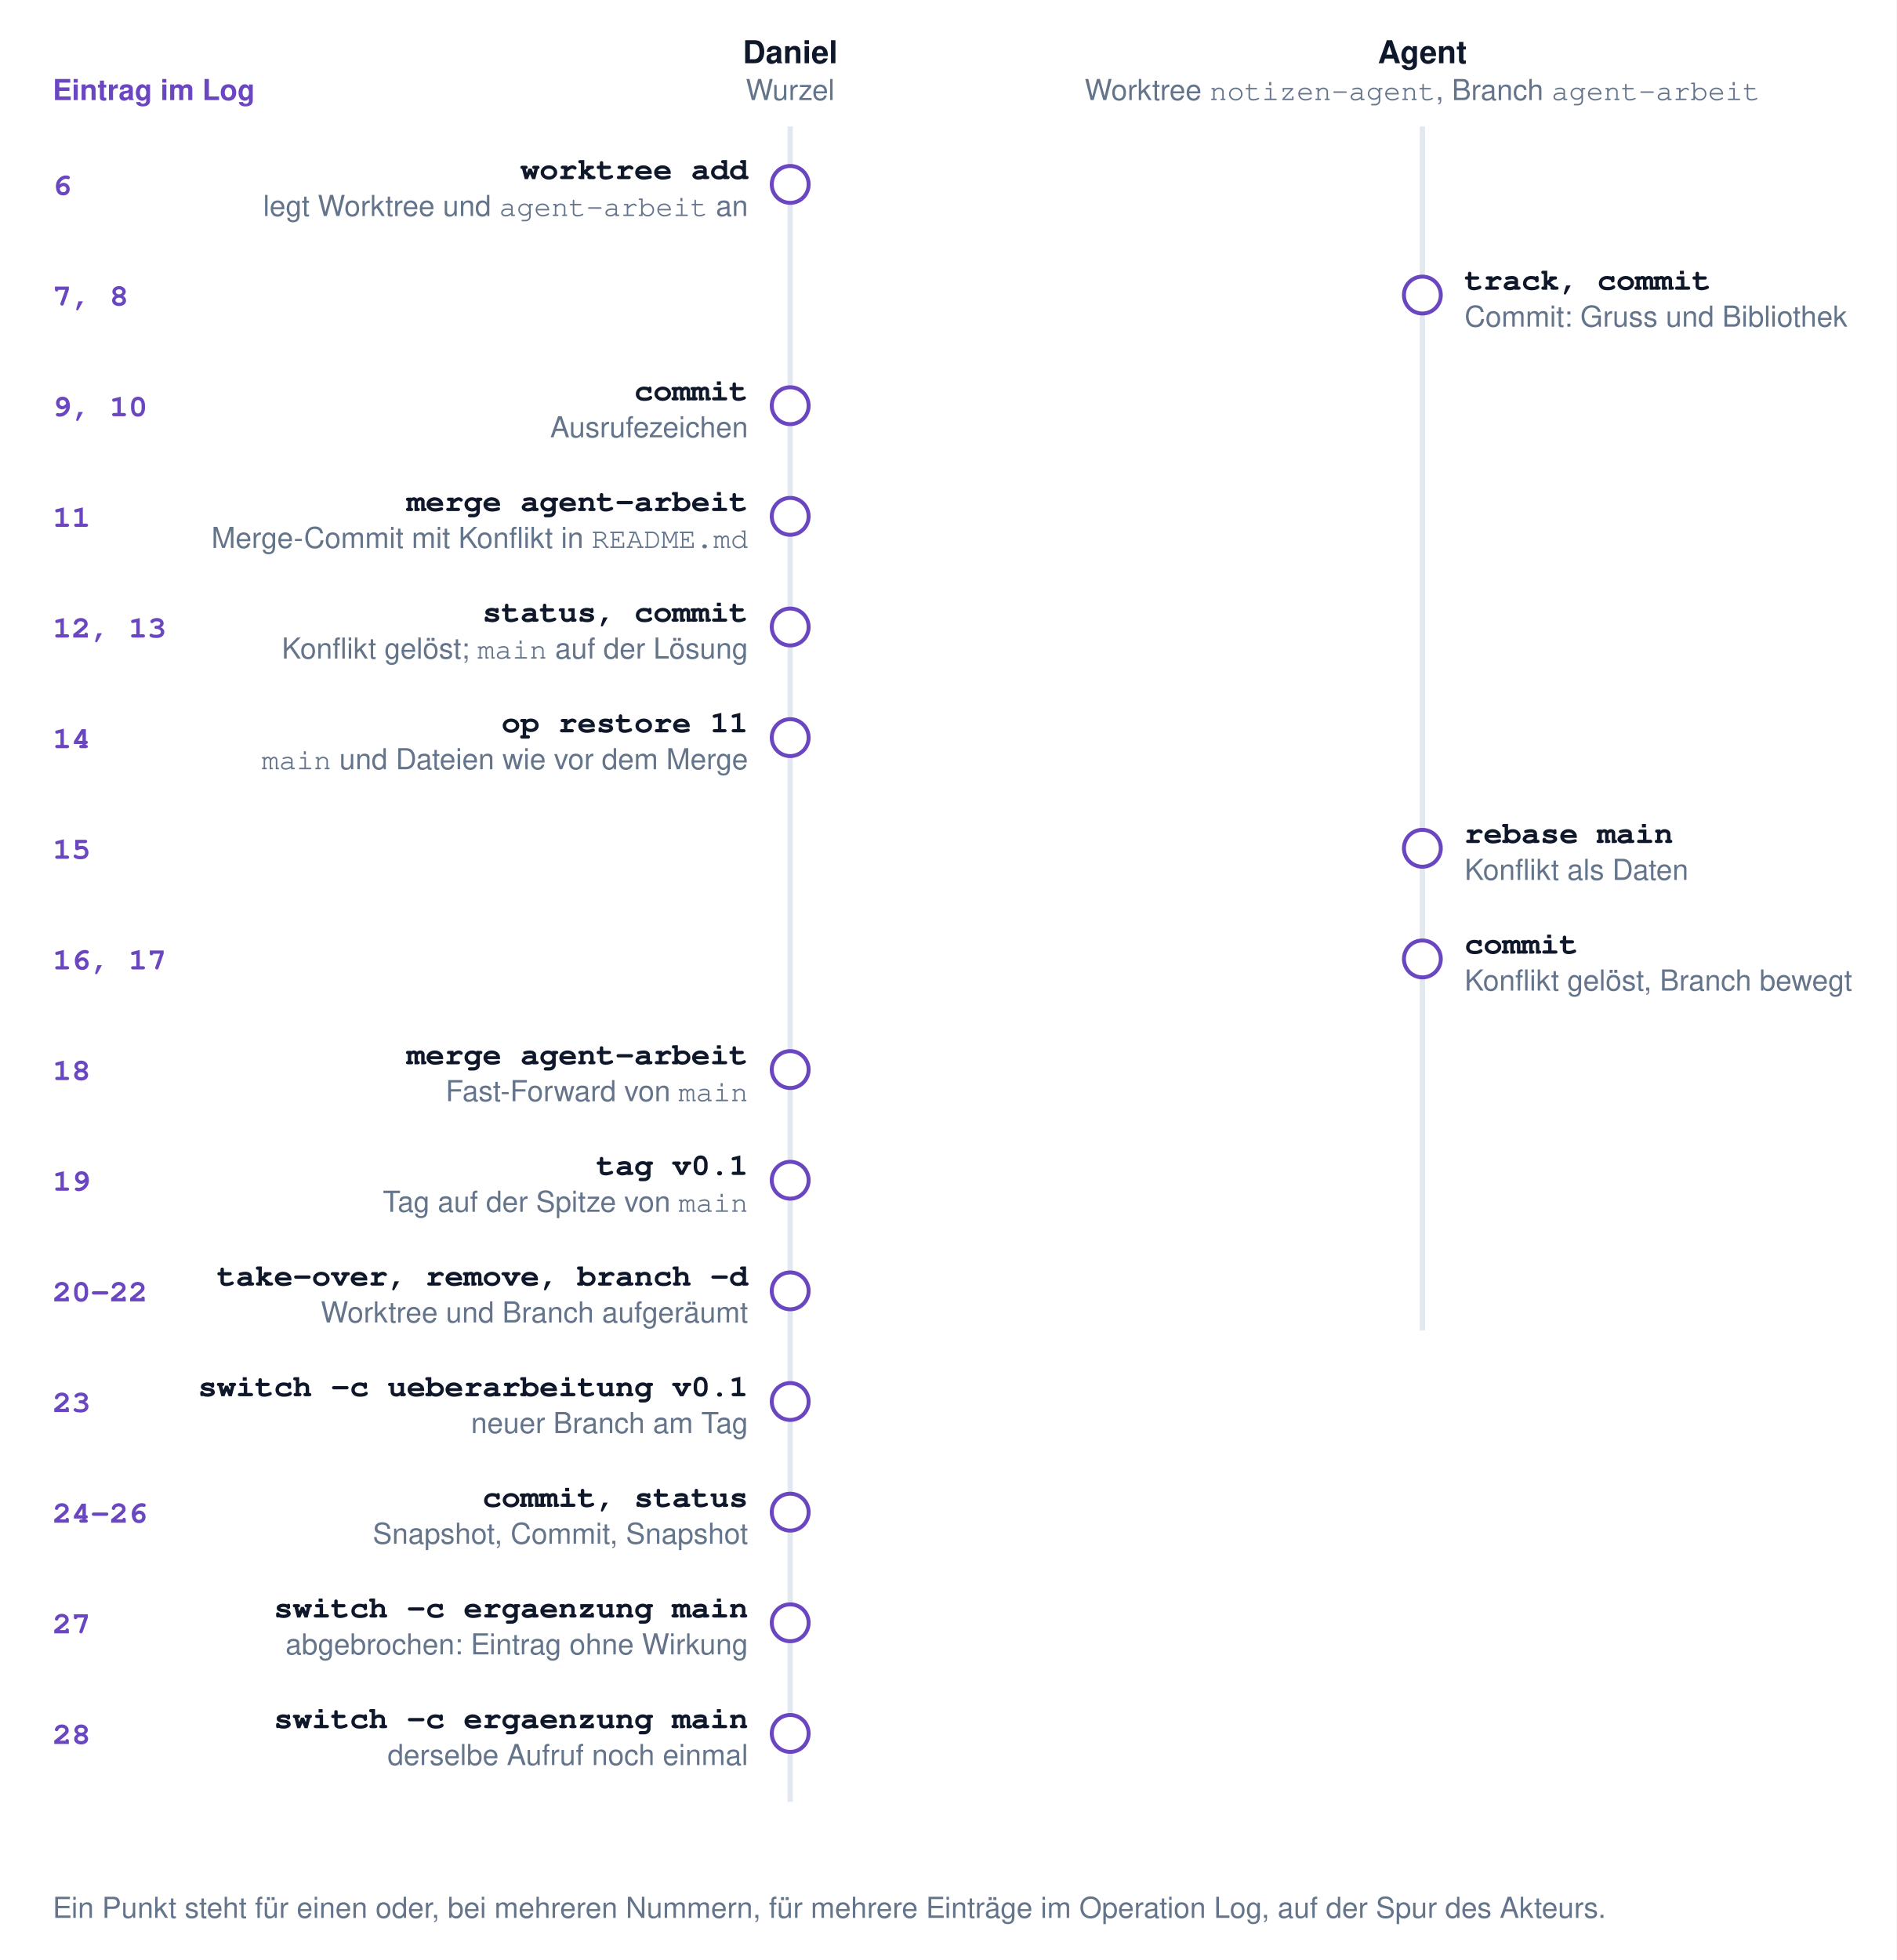
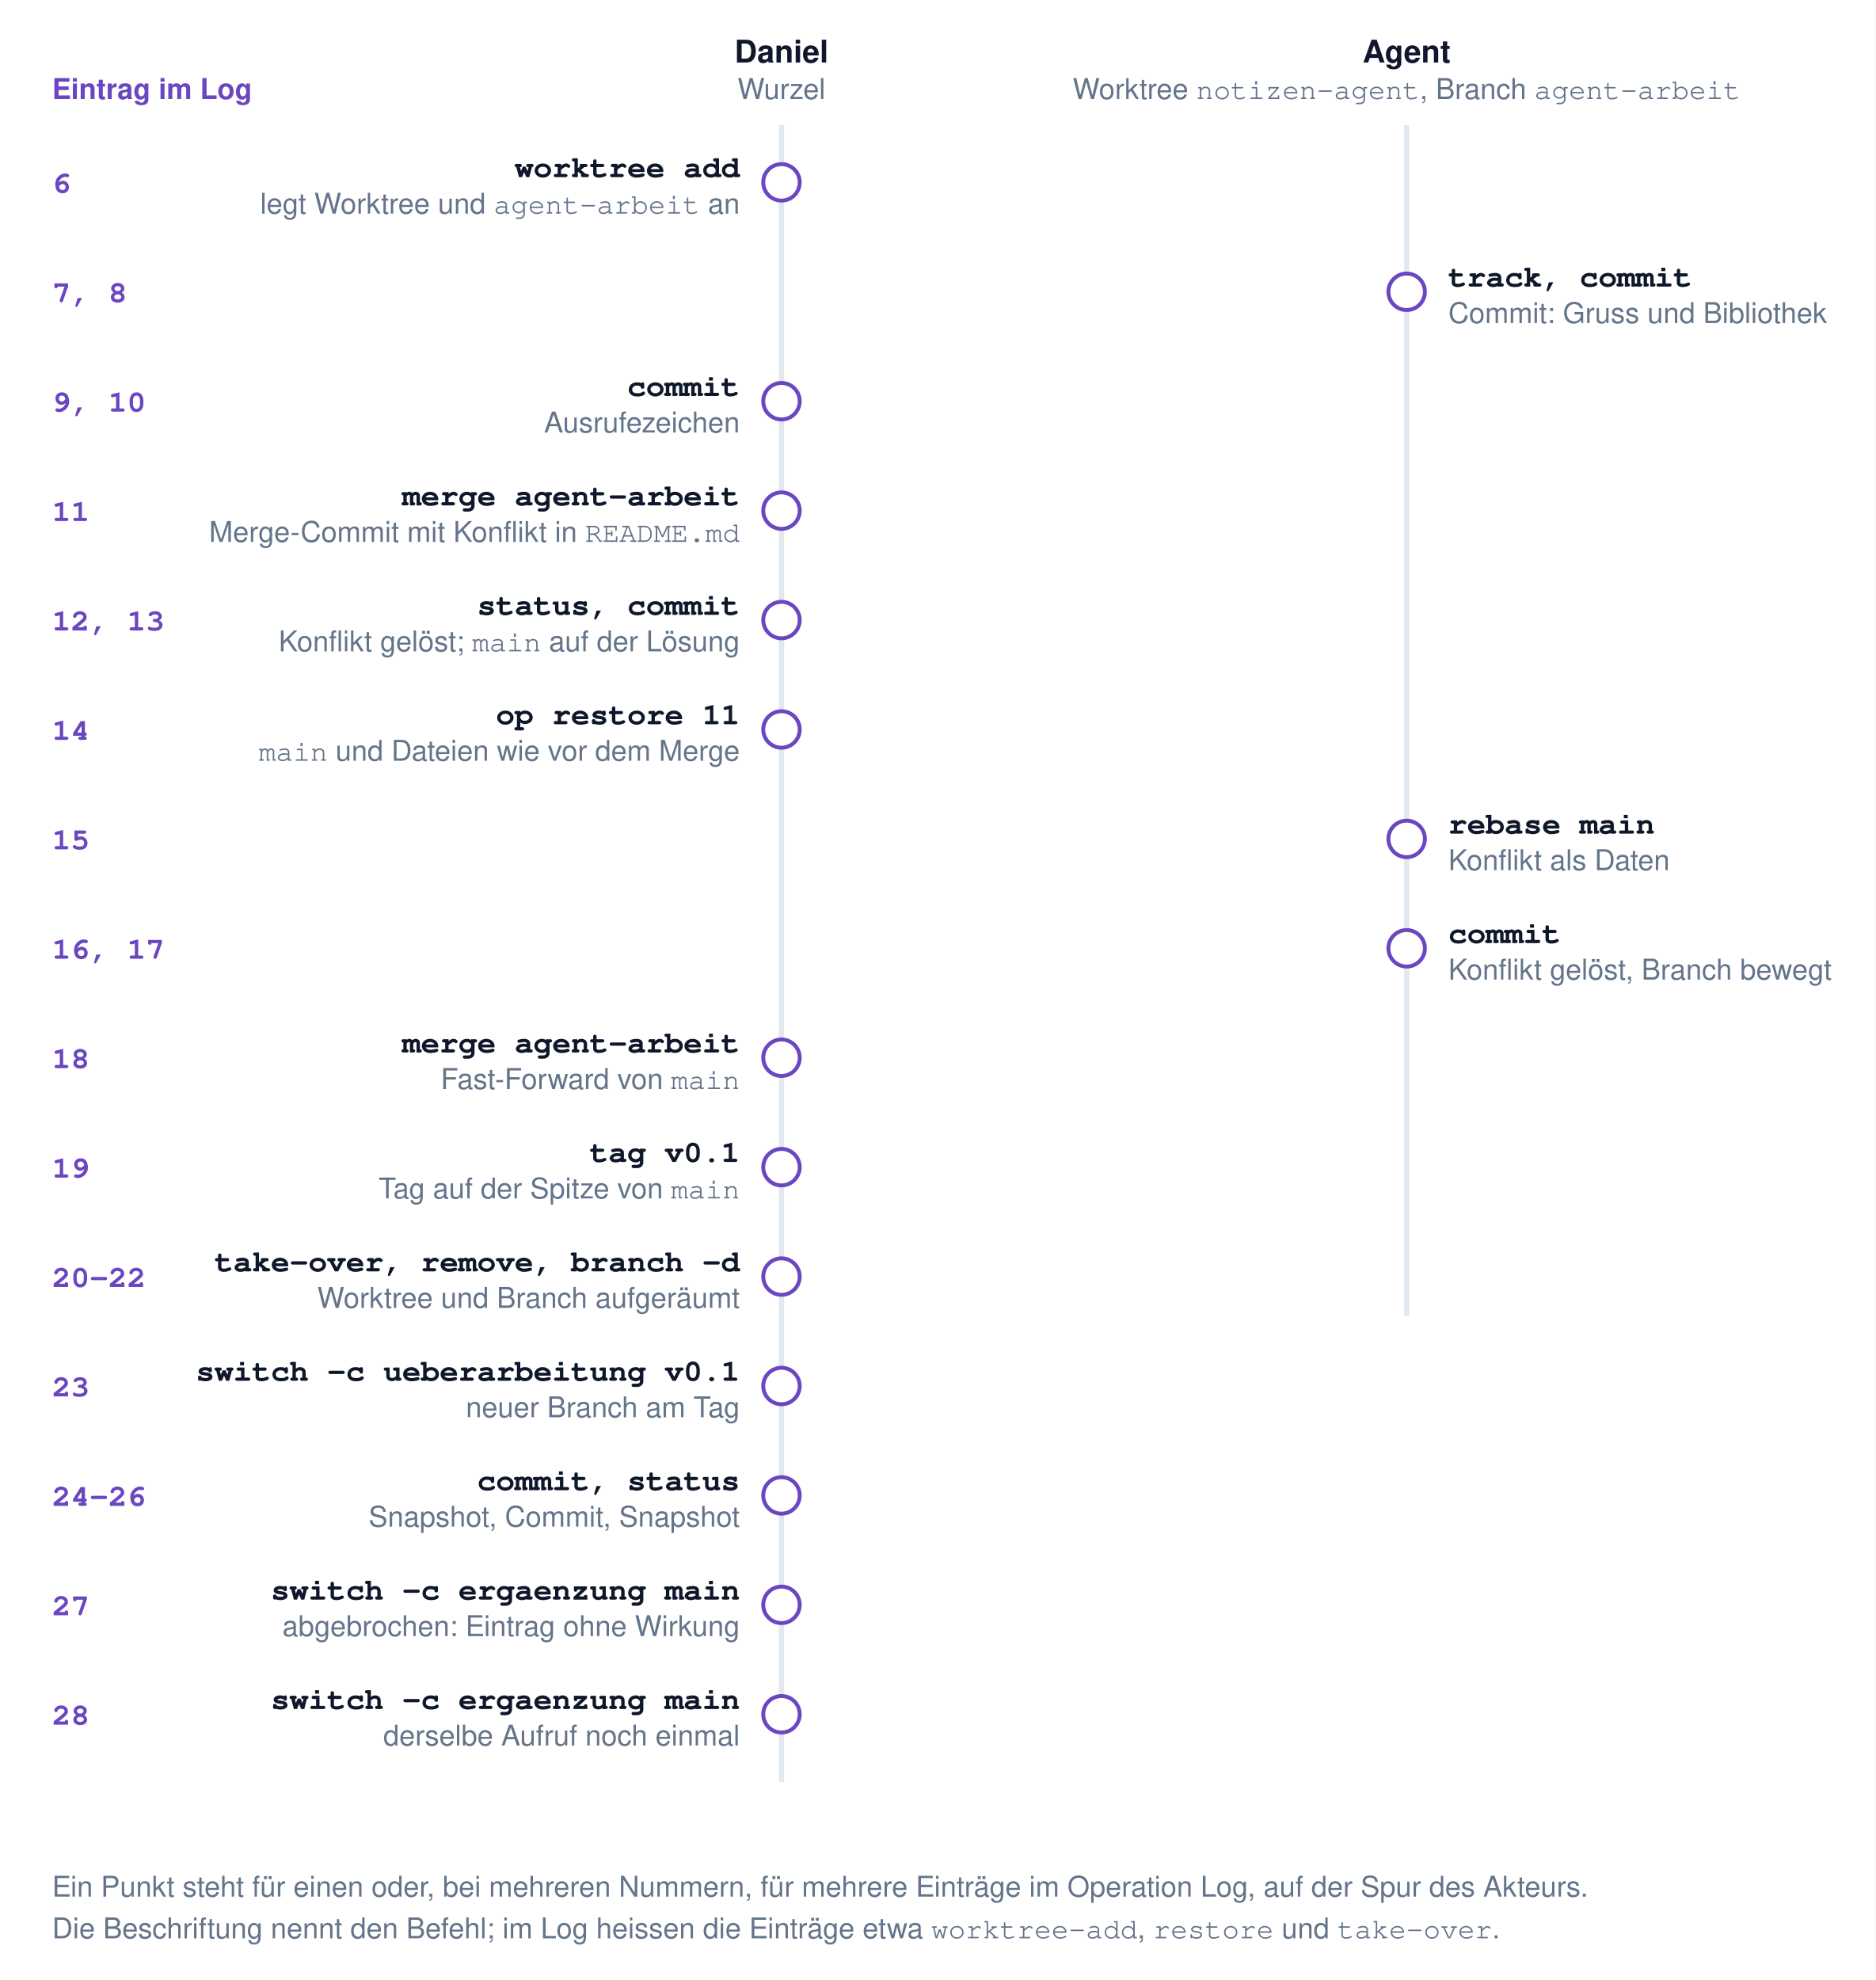
- <svg xmlns="http://www.w3.org/2000/svg" viewBox="0 0 720 744" font-family="Helvetica, Arial, sans-serif">
+ <svg xmlns="http://www.w3.org/2000/svg" viewBox="0 0 720 760" font-family="Helvetica, Arial, sans-serif">
  <defs>
    <marker id="arrow-slate" viewBox="0 0 10 10" refX="9" refY="5" markerWidth="7" markerHeight="7" orient="auto">
      <path d="M0,0 L10,5 L0,10 z" fill="#64748B" />
    </marker>
    <marker id="arrow-green" viewBox="0 0 10 10" refX="9" refY="5" markerWidth="7" markerHeight="7" orient="auto">
      <path d="M0,0 L10,5 L0,10 z" fill="#2F7D32" />
    </marker>
    <marker id="arrow-blue" viewBox="0 0 10 10" refX="9" refY="5" markerWidth="7" markerHeight="7" orient="auto">
      <path d="M0,0 L10,5 L0,10 z" fill="#2B6CB0" />
    </marker>
    <marker id="arrow-orange" viewBox="0 0 10 10" refX="9" refY="5" markerWidth="7" markerHeight="7" orient="auto">
      <path d="M0,0 L10,5 L0,10 z" fill="#B45309" />
    </marker>
    <marker id="arrow-purple" viewBox="0 0 10 10" refX="9" refY="5" markerWidth="7" markerHeight="7" orient="auto">
      <path d="M0,0 L10,5 L0,10 z" fill="#6B46C1" />
    </marker>
    <marker id="arrow-red" viewBox="0 0 10 10" refX="9" refY="5" markerWidth="7" markerHeight="7" orient="auto">
      <path d="M0,0 L10,5 L0,10 z" fill="#B91C1C" />
    </marker>
  </defs>
-   <rect x="0" y="0" width="720" height="744" fill="#FFFFFF" />
+   <rect x="0" y="0" width="720" height="760" fill="#FFFFFF" />
  <text x="300" y="24" font-size="12" font-weight="bold" text-anchor="middle" fill="#0F172A">Daniel</text>
  <text x="300" y="38" font-size="11" text-anchor="middle" fill="#64748B">Wurzel</text>
  <text x="540" y="24" font-size="12" font-weight="bold" text-anchor="middle" fill="#0F172A">Agent</text>
  <text x="540" y="38" font-size="11" text-anchor="middle" fill="#64748B">Worktree <tspan font-family="Courier, monospace">notizen-agent</tspan>, Branch <tspan font-family="Courier, monospace">agent-arbeit</tspan>
  </text>
  <text x="20" y="38" font-size="11" font-weight="bold" fill="#6B46C1">Eintrag im Log</text>
  <line x1="300" y1="48" x2="300" y2="684" stroke="#E2E8F0" stroke-width="2" />
  <line x1="540" y1="48" x2="540" y2="505" stroke="#E2E8F0" stroke-width="2" />
  <text x="20" y="74" font-size="12" font-family="Courier, monospace" font-weight="bold" fill="#6B46C1">6</text>
  <circle cx="300" cy="70" r="7" stroke="#6B46C1" stroke-width="1.5" fill="#FFFFFF" />
  <text x="284" y="68" font-size="12" font-family="Courier, monospace" font-weight="bold" text-anchor="end" fill="#0F172A">worktree add</text>
  <text x="284" y="82" font-size="11" text-anchor="end" fill="#64748B">legt Worktree und <tspan font-family="Courier, monospace">agent-arbeit</tspan> an</text>
  <text x="20" y="116" font-size="12" font-family="Courier, monospace" font-weight="bold" fill="#6B46C1">7, 8</text>
  <circle cx="540" cy="112" r="7" stroke="#6B46C1" stroke-width="1.5" fill="#FFFFFF" />
  <text x="556" y="110" font-size="12" font-family="Courier, monospace" font-weight="bold" fill="#0F172A">track, commit</text>
  <text x="556" y="124" font-size="11" fill="#64748B">Commit: Gruss und Bibliothek</text>
  <text x="20" y="158" font-size="12" font-family="Courier, monospace" font-weight="bold" fill="#6B46C1">9, 10</text>
  <circle cx="300" cy="154" r="7" stroke="#6B46C1" stroke-width="1.5" fill="#FFFFFF" />
  <text x="284" y="152" font-size="12" font-family="Courier, monospace" font-weight="bold" text-anchor="end" fill="#0F172A">commit</text>
  <text x="284" y="166" font-size="11" text-anchor="end" fill="#64748B">Ausrufezeichen</text>
  <text x="20" y="200" font-size="12" font-family="Courier, monospace" font-weight="bold" fill="#6B46C1">11</text>
  <circle cx="300" cy="196" r="7" stroke="#6B46C1" stroke-width="1.5" fill="#FFFFFF" />
  <text x="284" y="194" font-size="12" font-family="Courier, monospace" font-weight="bold" text-anchor="end" fill="#0F172A">merge agent-arbeit</text>
  <text x="284" y="208" font-size="11" text-anchor="end" fill="#64748B">Merge-Commit mit Konflikt in <tspan font-family="Courier, monospace">README.md</tspan>
  </text>
  <text x="20" y="242" font-size="12" font-family="Courier, monospace" font-weight="bold" fill="#6B46C1">12, 13</text>
  <circle cx="300" cy="238" r="7" stroke="#6B46C1" stroke-width="1.5" fill="#FFFFFF" />
  <text x="284" y="236" font-size="12" font-family="Courier, monospace" font-weight="bold" text-anchor="end" fill="#0F172A">status, commit</text>
  <text x="284" y="250" font-size="11" text-anchor="end" fill="#64748B">Konflikt gelöst; <tspan font-family="Courier, monospace">main</tspan> auf der Lösung</text>
  <text x="20" y="284" font-size="12" font-family="Courier, monospace" font-weight="bold" fill="#6B46C1">14</text>
  <circle cx="300" cy="280" r="7" stroke="#6B46C1" stroke-width="1.5" fill="#FFFFFF" />
  <text x="284" y="278" font-size="12" font-family="Courier, monospace" font-weight="bold" text-anchor="end" fill="#0F172A">op restore 11</text>
  <text x="284" y="292" font-size="11" text-anchor="end" fill="#64748B">
    <tspan font-family="Courier, monospace">main</tspan> und Dateien wie vor dem Merge</text>
  <text x="20" y="326" font-size="12" font-family="Courier, monospace" font-weight="bold" fill="#6B46C1">15</text>
  <circle cx="540" cy="322" r="7" stroke="#6B46C1" stroke-width="1.5" fill="#FFFFFF" />
  <text x="556" y="320" font-size="12" font-family="Courier, monospace" font-weight="bold" fill="#0F172A">rebase main</text>
  <text x="556" y="334" font-size="11" fill="#64748B">Konflikt als Daten</text>
  <text x="20" y="368" font-size="12" font-family="Courier, monospace" font-weight="bold" fill="#6B46C1">16, 17</text>
  <circle cx="540" cy="364" r="7" stroke="#6B46C1" stroke-width="1.5" fill="#FFFFFF" />
  <text x="556" y="362" font-size="12" font-family="Courier, monospace" font-weight="bold" fill="#0F172A">commit</text>
  <text x="556" y="376" font-size="11" fill="#64748B">Konflikt gelöst, Branch bewegt</text>
  <text x="20" y="410" font-size="12" font-family="Courier, monospace" font-weight="bold" fill="#6B46C1">18</text>
  <circle cx="300" cy="406" r="7" stroke="#6B46C1" stroke-width="1.5" fill="#FFFFFF" />
  <text x="284" y="404" font-size="12" font-family="Courier, monospace" font-weight="bold" text-anchor="end" fill="#0F172A">merge agent-arbeit</text>
  <text x="284" y="418" font-size="11" text-anchor="end" fill="#64748B">Fast-Forward von <tspan font-family="Courier, monospace">main</tspan>
  </text>
  <text x="20" y="452" font-size="12" font-family="Courier, monospace" font-weight="bold" fill="#6B46C1">19</text>
  <circle cx="300" cy="448" r="7" stroke="#6B46C1" stroke-width="1.5" fill="#FFFFFF" />
  <text x="284" y="446" font-size="12" font-family="Courier, monospace" font-weight="bold" text-anchor="end" fill="#0F172A">tag v0.1</text>
  <text x="284" y="460" font-size="11" text-anchor="end" fill="#64748B">Tag auf der Spitze von <tspan font-family="Courier, monospace">main</tspan>
  </text>
  <text x="20" y="494" font-size="12" font-family="Courier, monospace" font-weight="bold" fill="#6B46C1">20–22</text>
  <circle cx="300" cy="490" r="7" stroke="#6B46C1" stroke-width="1.5" fill="#FFFFFF" />
  <text x="284" y="488" font-size="12" font-family="Courier, monospace" font-weight="bold" text-anchor="end" fill="#0F172A">take-over, remove, branch -d</text>
  <text x="284" y="502" font-size="11" text-anchor="end" fill="#64748B">Worktree und Branch aufgeräumt</text>
  <text x="20" y="536" font-size="12" font-family="Courier, monospace" font-weight="bold" fill="#6B46C1">23</text>
  <circle cx="300" cy="532" r="7" stroke="#6B46C1" stroke-width="1.5" fill="#FFFFFF" />
  <text x="284" y="530" font-size="12" font-family="Courier, monospace" font-weight="bold" text-anchor="end" fill="#0F172A">switch -c ueberarbeitung v0.1</text>
  <text x="284" y="544" font-size="11" text-anchor="end" fill="#64748B">neuer Branch am Tag</text>
  <text x="20" y="578" font-size="12" font-family="Courier, monospace" font-weight="bold" fill="#6B46C1">24–26</text>
  <circle cx="300" cy="574" r="7" stroke="#6B46C1" stroke-width="1.5" fill="#FFFFFF" />
  <text x="284" y="572" font-size="12" font-family="Courier, monospace" font-weight="bold" text-anchor="end" fill="#0F172A">commit, status</text>
  <text x="284" y="586" font-size="11" text-anchor="end" fill="#64748B">Snapshot, Commit, Snapshot</text>
  <text x="20" y="620" font-size="12" font-family="Courier, monospace" font-weight="bold" fill="#6B46C1">27</text>
  <circle cx="300" cy="616" r="7" stroke="#6B46C1" stroke-width="1.5" fill="#FFFFFF" />
  <text x="284" y="614" font-size="12" font-family="Courier, monospace" font-weight="bold" text-anchor="end" fill="#0F172A">switch -c ergaenzung main</text>
  <text x="284" y="628" font-size="11" text-anchor="end" fill="#64748B">abgebrochen: Eintrag ohne Wirkung</text>
  <text x="20" y="662" font-size="12" font-family="Courier, monospace" font-weight="bold" fill="#6B46C1">28</text>
  <circle cx="300" cy="658" r="7" stroke="#6B46C1" stroke-width="1.5" fill="#FFFFFF" />
  <text x="284" y="656" font-size="12" font-family="Courier, monospace" font-weight="bold" text-anchor="end" fill="#0F172A">switch -c ergaenzung main</text>
  <text x="284" y="670" font-size="11" text-anchor="end" fill="#64748B">derselbe Aufruf noch einmal</text>
  <text x="20" y="728" font-size="11" fill="#64748B">Ein Punkt steht für einen oder, bei mehreren Nummern, für mehrere Einträge im Operation Log, auf der Spur des Akteurs.</text>
+   <text x="20" y="744" font-size="11" fill="#64748B">Die Beschriftung nennt den Befehl; im Log heissen die Einträge etwa <tspan font-family="Courier, monospace">worktree-add</tspan>, <tspan font-family="Courier, monospace">restore</tspan> und <tspan font-family="Courier, monospace">take-over</tspan>.</text>
</svg>
